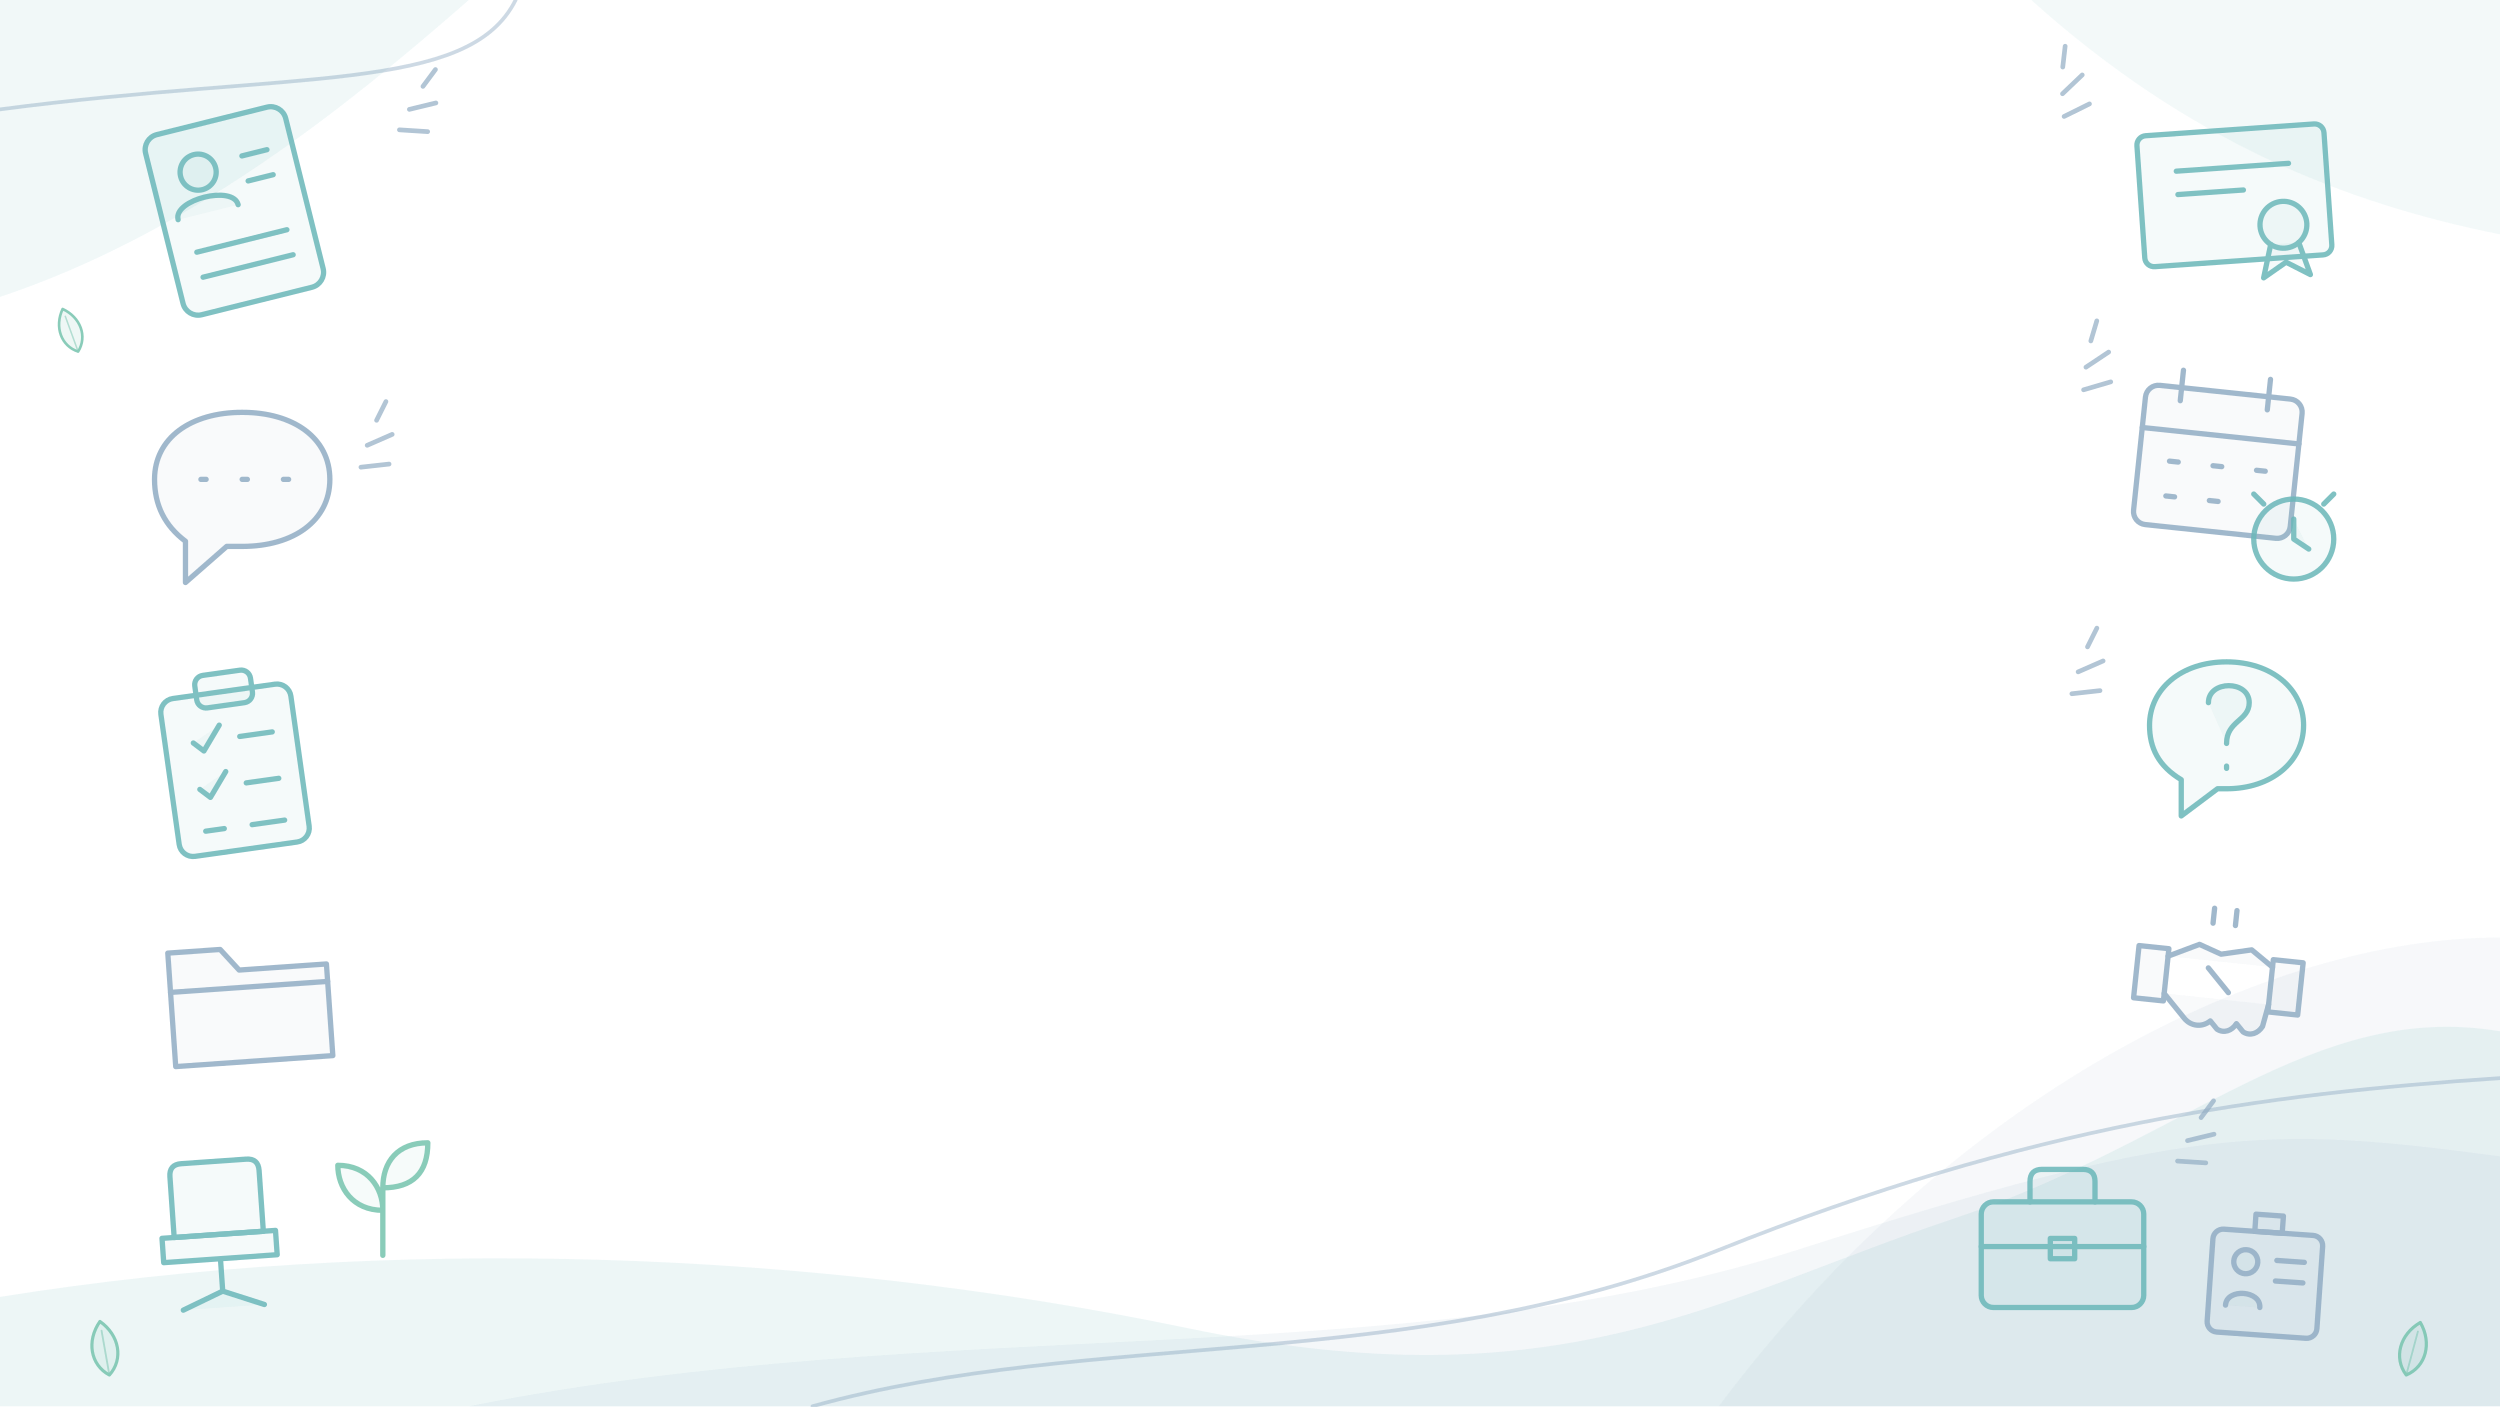
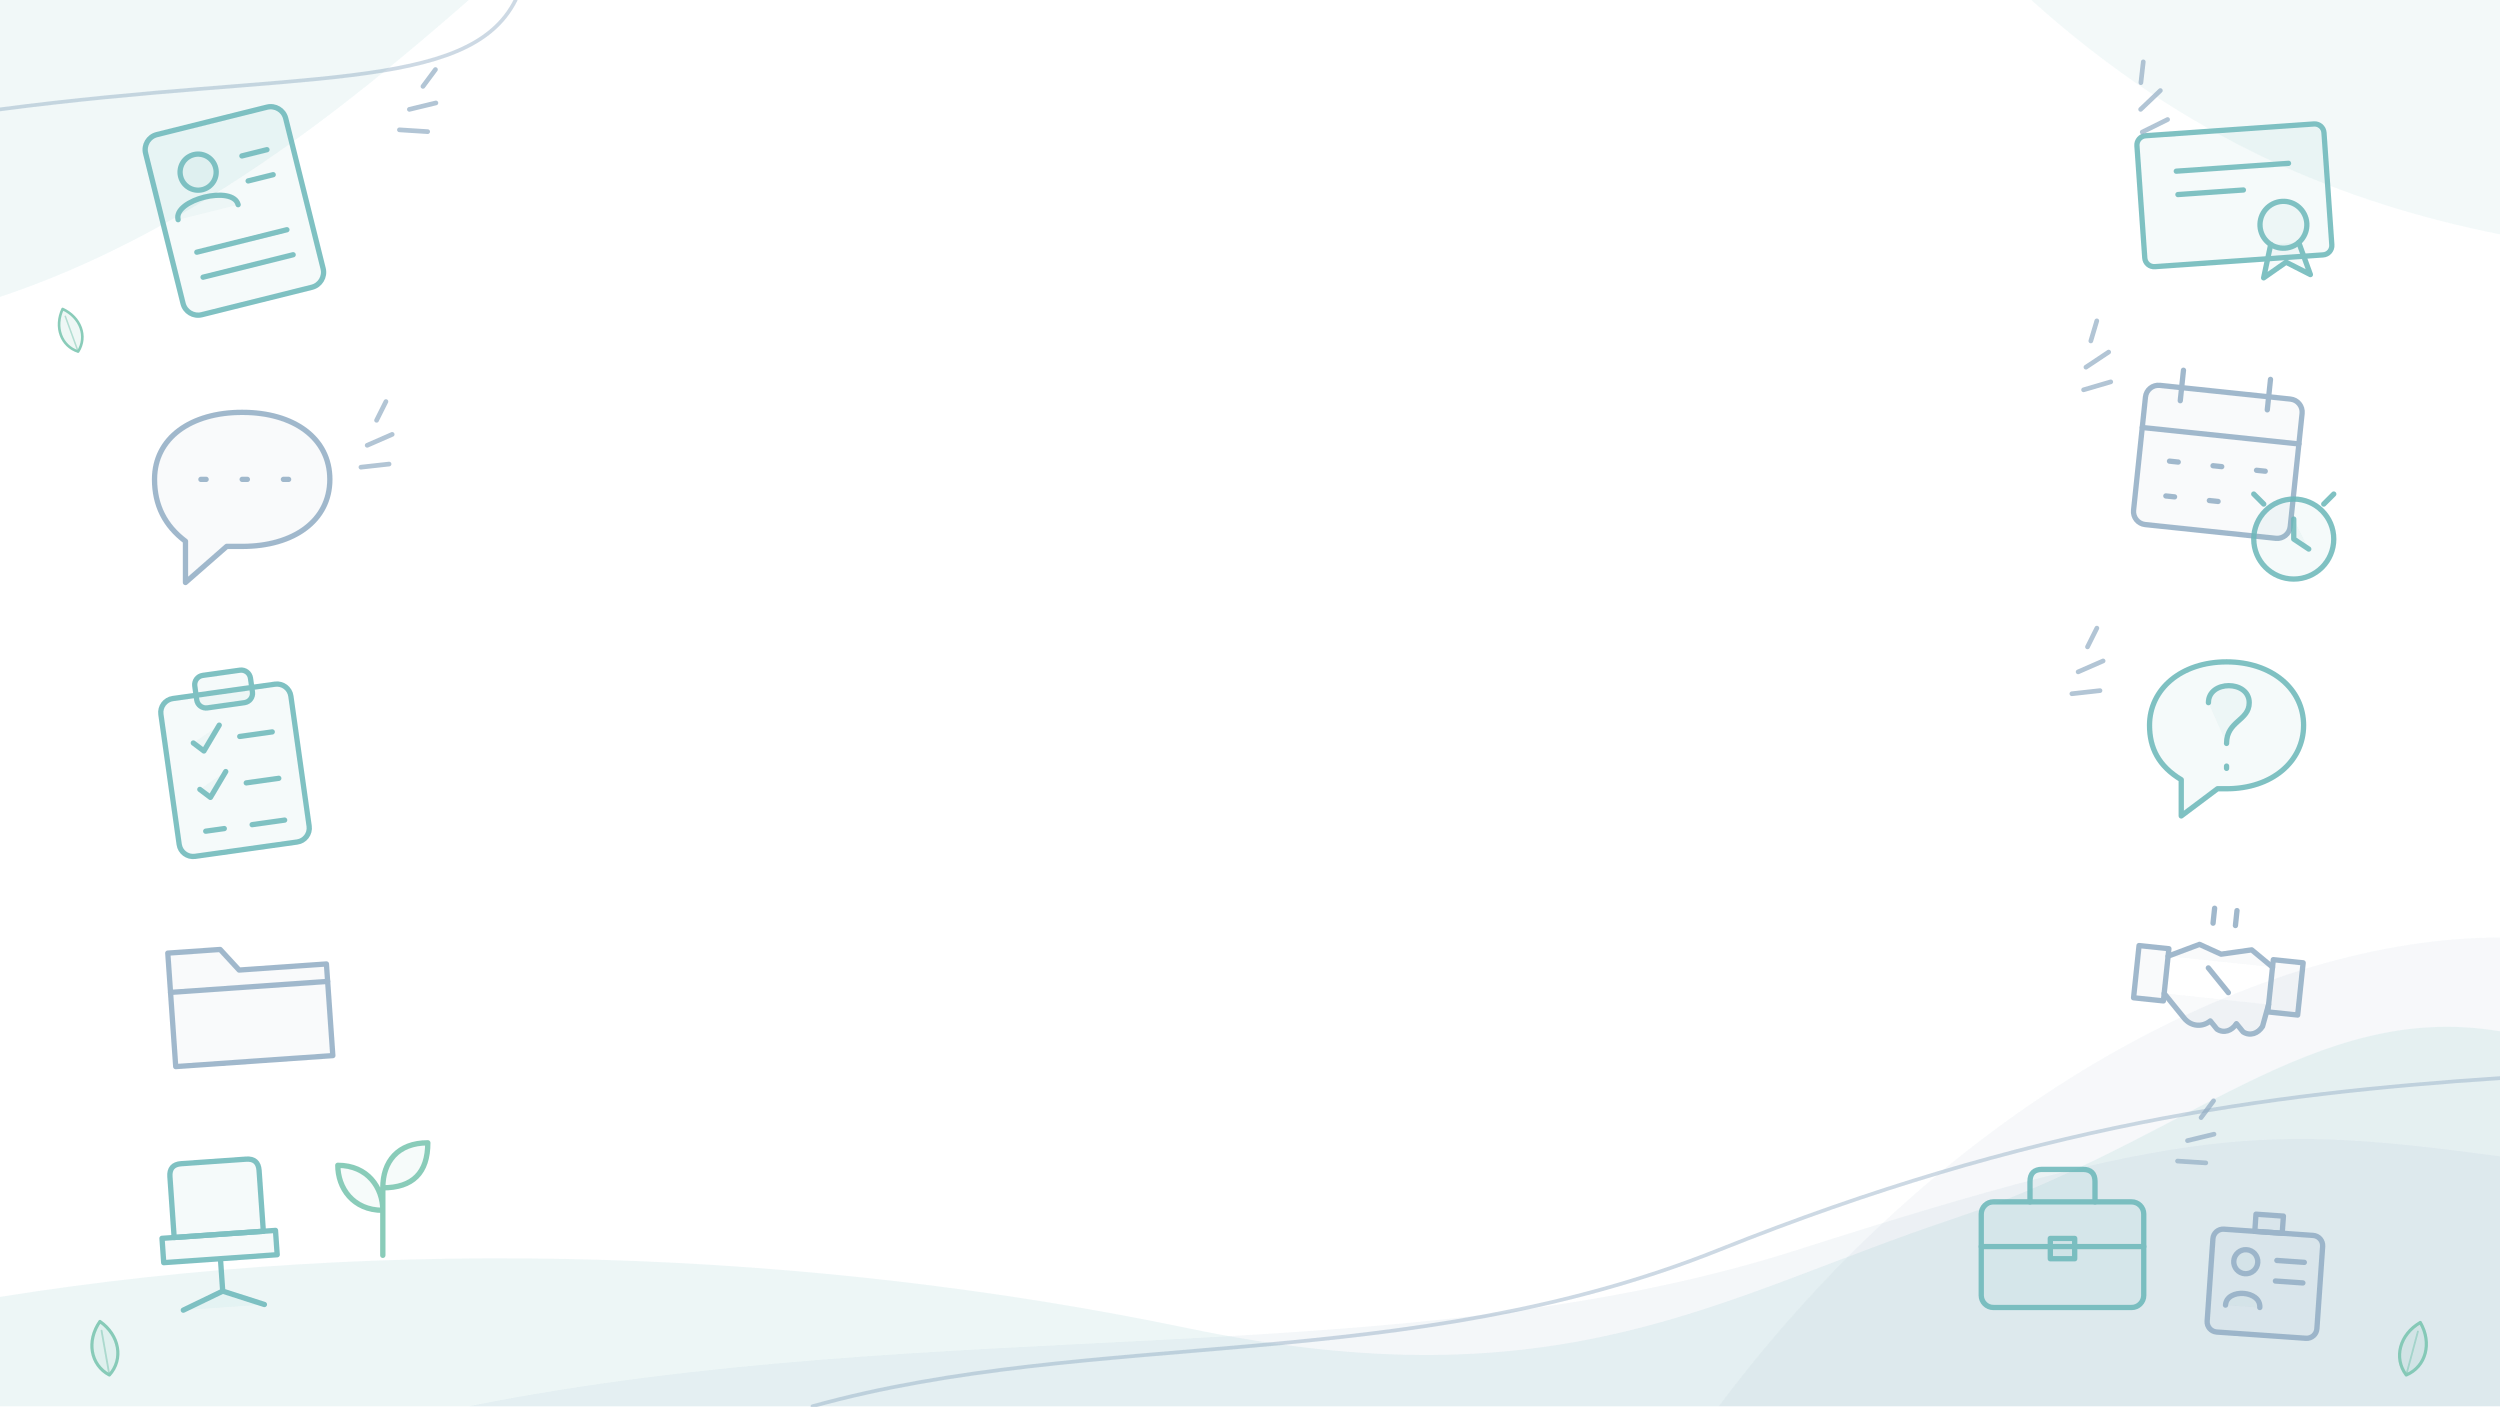
<svg xmlns="http://www.w3.org/2000/svg" opacity=".85" viewBox="0 0 1600 900" fill="none" stroke-linecap="round" stroke-linejoin="round">
  <path d="M0 0 H300 C220 70 120 150 0 190Z" fill="#4fa9ac" opacity=".10" stroke="none" />
  <path d="M1300 0 H1600 V150 C1500 130 1400 90 1300 0Z" fill="#4fa9ac" opacity=".08" stroke="none" />
  <path d="M0 900 V830 C250 790 520 800 760 850 S1100 830 1250 780 S1480 640 1600 660 V900Z" fill="#4fa9ac" opacity=".12" stroke="none" />
  <path d="M300 900 C600 840 900 880 1150 800 S1450 720 1600 740 V900Z" fill="#7d9db8" opacity=".10" stroke="none" />
  <path d="M1100 900 C1250 700 1450 600 1600 600 V900Z" fill="#7d9db8" opacity=".08" stroke="none" />
  <path d="M330 0C300 60 190 45 0 70" stroke="#7d9db8" stroke-width="2.4" opacity=".45" />
  <path d="M520 900C700 850 900 880 1100 800S1450 700 1600 690" stroke="#7d9db8" stroke-width="2.4" opacity=".45" />
  <g transform="translate(150 135) rotate(-14) scale(3.3)" stroke="#4fa9ac" stroke-width="1.03" opacity=".85" fill="#4fa9ac" fill-opacity="0.08">
    <rect x="-14" y="-18" width="28" height="36" rx="3" />
    <circle cx="-5" cy="-9" r="3.5" />
    <path d="M-11-1C-11-5 1-5 1-1M4-10H9M4-5H9M-9 6H9M-9 11H9" />
  </g>
  <path d="M0 0L16 -7M-4 14L14 12M6 -16L12 -28" transform="translate(262 70) rotate(10)" stroke="#7d9db8" stroke-width="3" opacity=".7" />
  <g transform="translate(155 320) rotate(0) scale(3.3)" stroke="#7d9db8" stroke-width="1.03" opacity=".85" fill="#7d9db8" fill-opacity="0.08">
    <path d="M-17-4C-17-12-10-17 0-17S17-12 17-4 10 9 0 9H-3L-11 16V8C-15 5-17 1-17-4Z" />
    <path d="M-8-4H-7M0-4H1M8-4H9" />
  </g>
  <path d="M0 0L16 -7M-4 14L14 12M6 -16L12 -28" transform="translate(235 285) rotate(0)" stroke="#7d9db8" stroke-width="3" opacity=".7" />
  <g transform="translate(150 490) rotate(-8) scale(3.0)" stroke="#4fa9ac" stroke-width="1.13" opacity=".85" fill="#4fa9ac" fill-opacity="0.08">
    <rect x="-14" y="-16" width="28" height="34" rx="3" />
    <rect x="-6" y="-20" width="12" height="7" rx="2" />
    <path d="M-8-6-6-4-2-9M2-6H9M-8 4-6 6-2 1M2 4H9M-8 13H-4M2 13H9" />
  </g>
  <g transform="translate(160 640) rotate(-4) scale(2.8)" stroke="#7d9db8" stroke-width="1.21" opacity=".85" fill="#7d9db8" fill-opacity="0.08">
    <path d="M-18-12H-6L-2-7H18V14H-18Z" />
    <path d="M-18-3H18" />
  </g>
  <g transform="translate(140 790) rotate(-4) scale(2.6)" stroke="#4fa9ac" stroke-width="1.31" opacity=".85" fill="#4fa9ac" fill-opacity="0.08">
    <path d="M-8-18H8C10-18 11-17 11-15V0H-11V-15C-11-17-10-18-8-18Z" />
    <path d="M-14 0H14V6H-14ZM0 6V14M-10 18 0 14 10 18" />
  </g>
  <g transform="translate(245 765) rotate(0) scale(2.4)" stroke="#5db89f" stroke-width="1.42" opacity=".85" fill="#5db89f" fill-opacity="0.08">
    <path d="M0 16V-2M0 4C-8 4-12-2-12-8 -4-8 0-2 0 4ZM0-2C0-9 4-14 12-14 12-6 8-2 0-2Z" />
  </g>
  <g transform="translate(1430 125) rotate(-4) scale(3.0)" stroke="#4fa9ac" stroke-width="1.13" opacity=".85" fill="#4fa9ac" fill-opacity="0.08">
    <rect x="-20" y="-14" width="40" height="28" rx="2" />
    <path d="M-12-6H12M-12-1H2" />
    <circle cx="10" cy="7" r="5" />
    <path d="M7 11 5 18 10 15 15 18 13 11" />
  </g>
-   <path d="M0 0L16 -7M-4 14L14 12M6 -16L12 -28" transform="translate(1320 60) rotate(-20)" stroke="#7d9db8" stroke-width="3" opacity=".7" />
+   <path d="M0 0L16 -7M-4 14L14 12M6 -16L12 -28" transform="translate(1370 70) rotate(-20)" stroke="#7d9db8" stroke-width="3" opacity=".7" />
  <g transform="translate(1420 290) rotate(6) scale(2.8)" stroke="#7d9db8" stroke-width="1.21" opacity=".85" fill="#7d9db8" fill-opacity="0.08">
    <rect x="-18" y="-14" width="36" height="32" rx="3" />
    <path d="M-18-4H18M-10-18V-11M10-18V-11M-11 3H-9M-1 3H1M9 3H11M-11 11H-9M-1 11H1" />
  </g>
  <g transform="translate(1468 345) rotate(0) scale(1.6)" stroke="#4fa9ac" stroke-width="2.12" opacity=".85" fill="#4fa9ac" fill-opacity="0.08">
    <circle r="16" />
    <path d="M0-8V0L6 4M-12-14-16-18M12-14 16-18" />
  </g>
  <path d="M0 0L16 -7M-4 14L14 12M6 -16L12 -28" transform="translate(1335 235) rotate(-10)" stroke="#7d9db8" stroke-width="3" opacity=".7" />
  <g transform="translate(1425 470) rotate(0) scale(2.9)" stroke="#4fa9ac" stroke-width="1.17" opacity=".85" fill="#4fa9ac" fill-opacity="0.08">
    <path d="M0-16C10-16 17-10 17-2S10 12 0 12H-2L-10 18V10C-15 7-17 3-17-2-17-10-10-16 0-16Z" />
    <path d="M-4-7C-4-12 5-12 5-7 5-3 0-3 0 2M0 7V7.5" />
  </g>
  <path d="M0 0L16 -7M-4 14L14 12M6 -16L12 -28" transform="translate(1330 430) rotate(0)" stroke="#7d9db8" stroke-width="3" opacity=".7" />
  <g transform="translate(1420 625) rotate(6) scale(2.4)" stroke="#7d9db8" stroke-width="1.42" opacity=".85" fill="#7d9db8" fill-opacity="0.08">
    <path d="M-22-6H-14V8H-22ZM22-6H14V8H22Z" />
    <path d="M-14-4-6-8 0-6 8-8 14-4M-14 6-8 12C-6 14-3 14-1 12L1 14C3 15 5 14 6 12L8 14C10 15 12 14 13 12L14 6M-3-2 3 4M-3-14V-18M3-14V-18" />
  </g>
  <g transform="translate(1320 790) rotate(0) scale(2.6)" stroke="#4fa9ac" stroke-width="1.31" opacity=".85" fill="#4fa9ac" fill-opacity="0.08">
    <rect x="-20" y="-8" width="40" height="26" rx="3" />
    <path d="M-8-8V-13C-8-15-7-16-5-16H5C7-16 8-15 8-13V-8M-20 3H20M-3 1H3V6H-3Z" />
  </g>
  <g transform="translate(1450 815) rotate(4) scale(2.2)" stroke="#7d9db8" stroke-width="1.55" opacity=".85" fill="#7d9db8" fill-opacity="0.08">
    <rect x="-16" y="-12" width="32" height="30" rx="3" />
    <path d="M-4-17H4V-12H-4Z" />
    <circle cx="-6" cy="-3" r="3.5" />
    <path d="M-11 10C-11 5-1 5-1 10M3-4H11M3 2H11" />
  </g>
  <path d="M0 0L16 -7M-4 14L14 12M6 -16L12 -28" transform="translate(1400 730) rotate(10)" stroke="#7d9db8" stroke-width="3" opacity=".7" />
  <g transform="translate(70 880) rotate(-10) scale(0.6)" stroke="#5db89f" stroke-width="3.4" opacity=".85" fill="#5db89f" fill-opacity=".14">
    <path d="M0 0C-18-14-18-40 0-58 18-40 18-14 0 0Z" />
    <path d="M0 0V-48" stroke-width="2" opacity=".6" />
  </g>
  <g transform="translate(1540 880) rotate(15) scale(0.6)" stroke="#5db89f" stroke-width="3.4" opacity=".85" fill="#5db89f" fill-opacity=".14">
    <path d="M0 0C-18-14-18-40 0-58 18-40 18-14 0 0Z" />
    <path d="M0 0V-48" stroke-width="2" opacity=".6" />
  </g>
  <g transform="translate(50 225) rotate(-20) scale(0.5)" stroke="#5db89f" stroke-width="3.4" opacity=".85" fill="#5db89f" fill-opacity=".14">
    <path d="M0 0C-18-14-18-40 0-58 18-40 18-14 0 0Z" />
    <path d="M0 0V-48" stroke-width="2" opacity=".6" />
  </g>
</svg>
